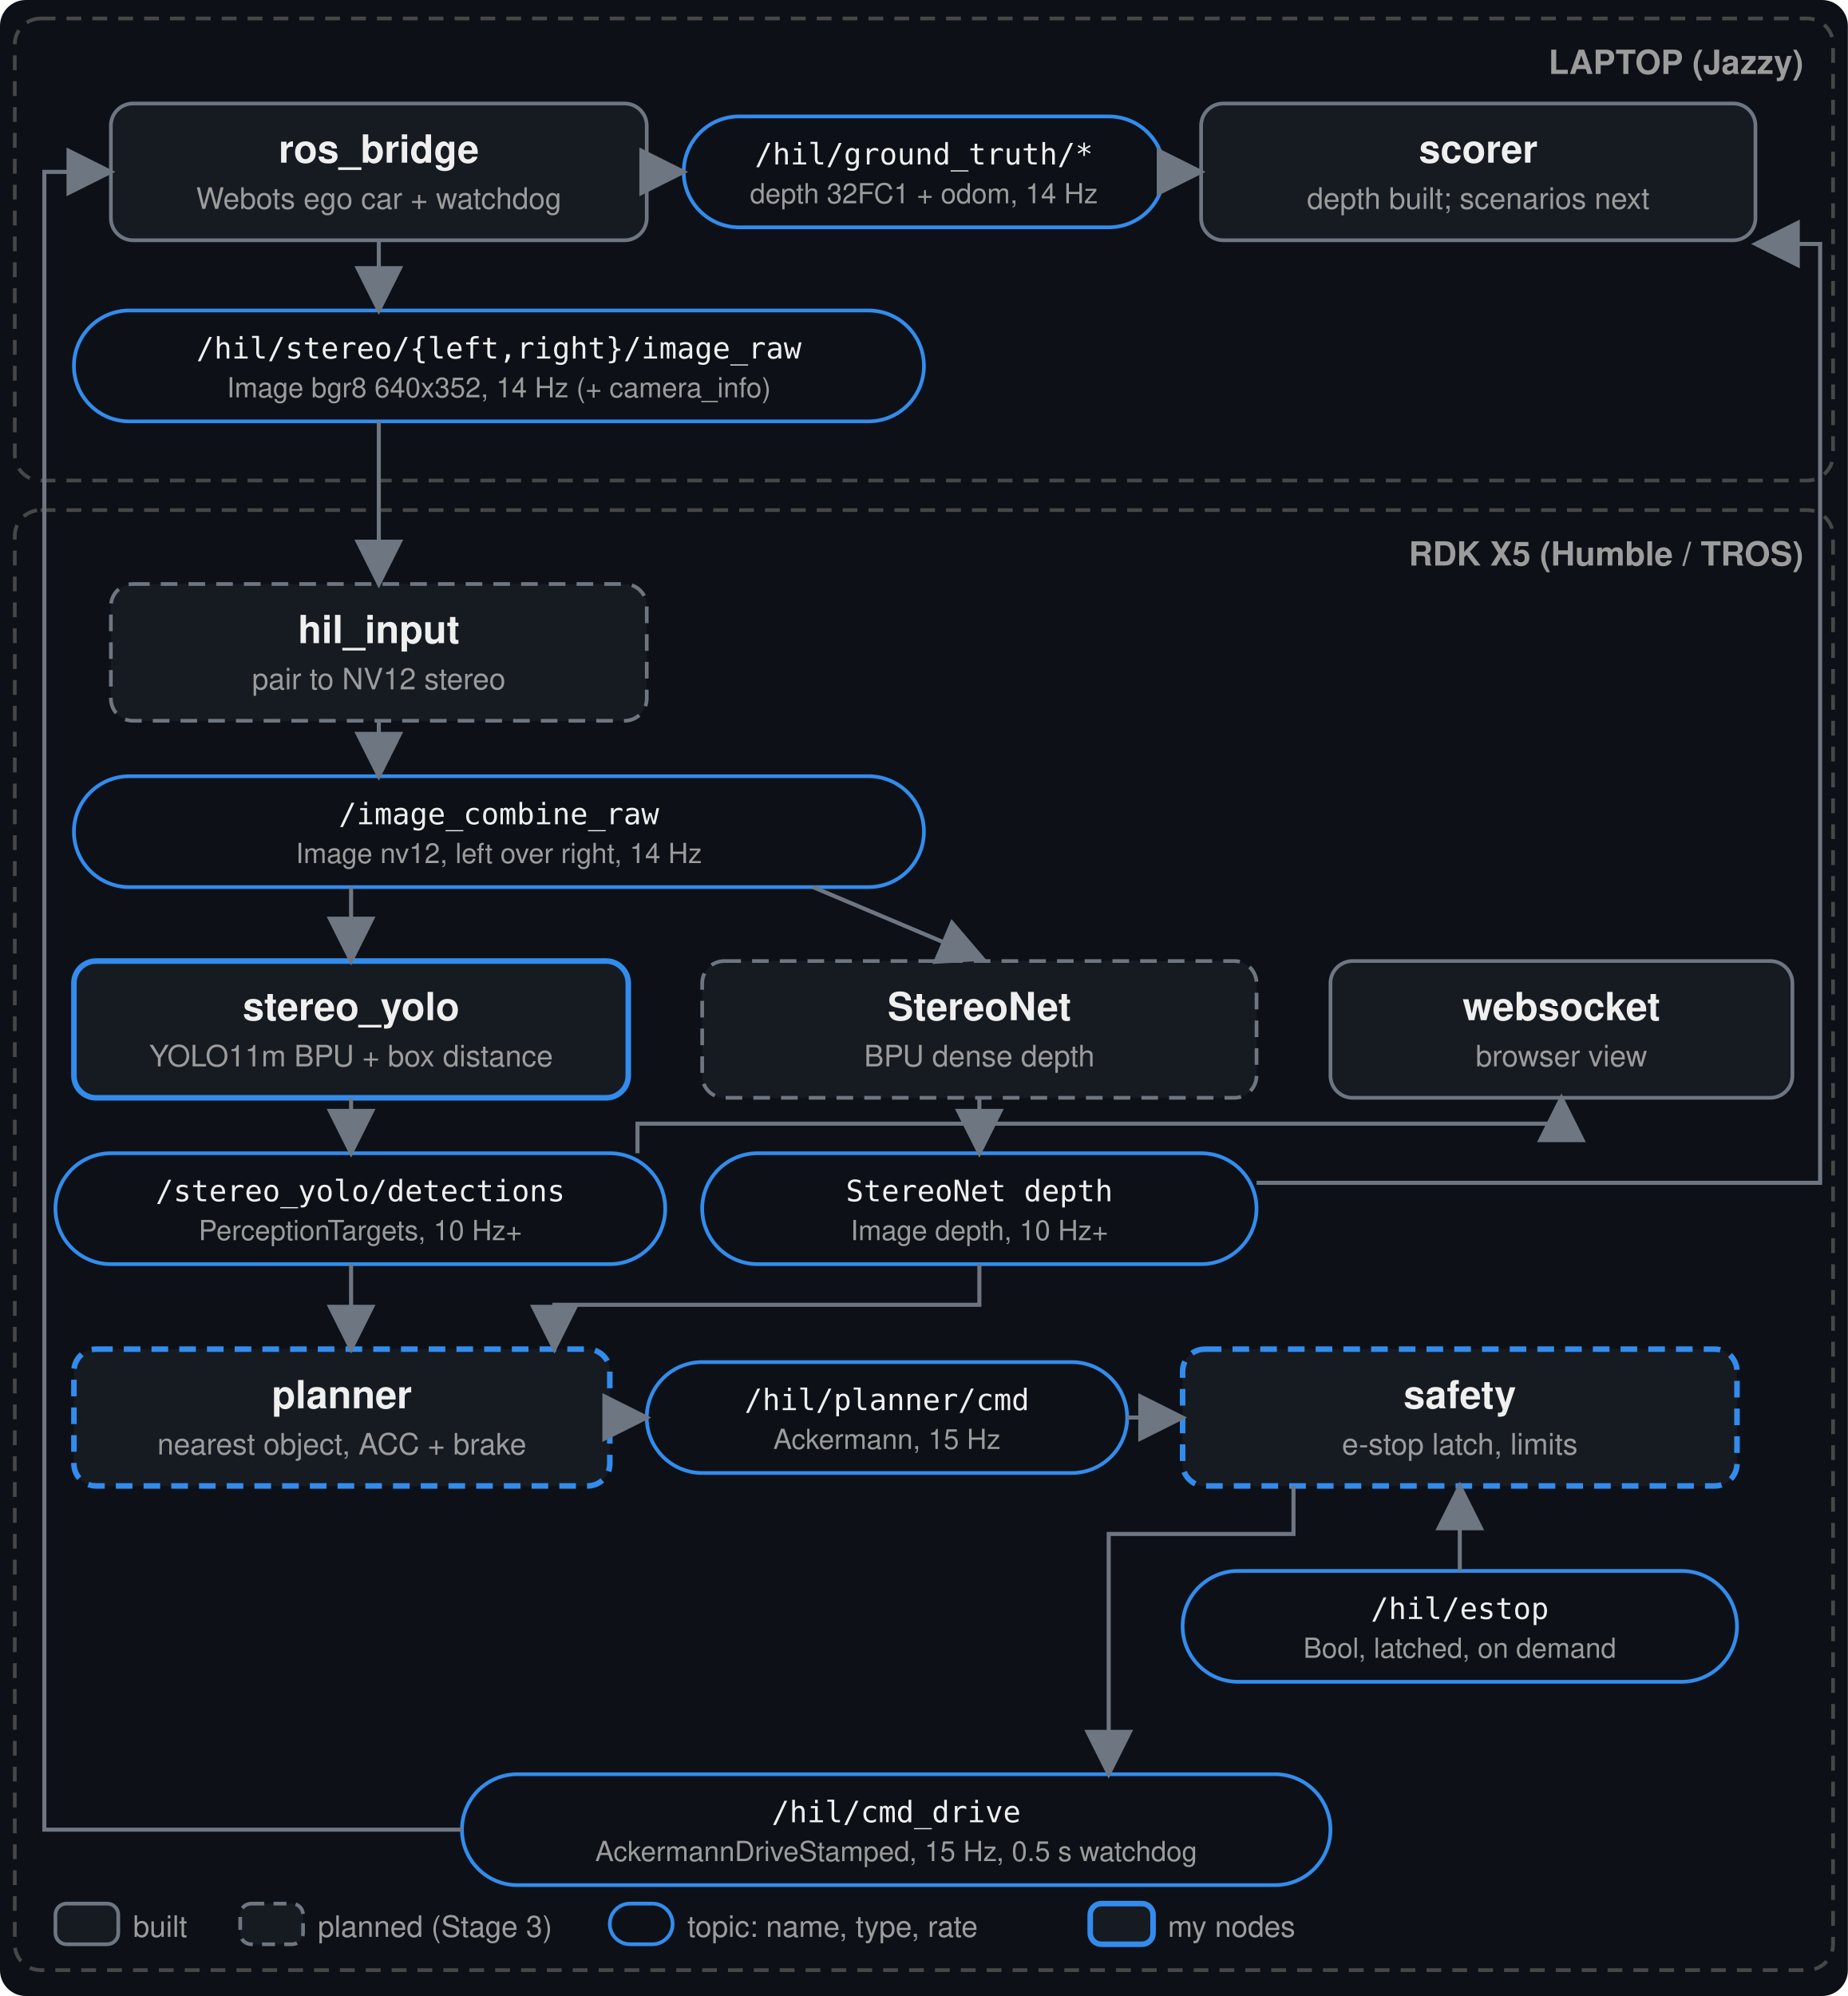
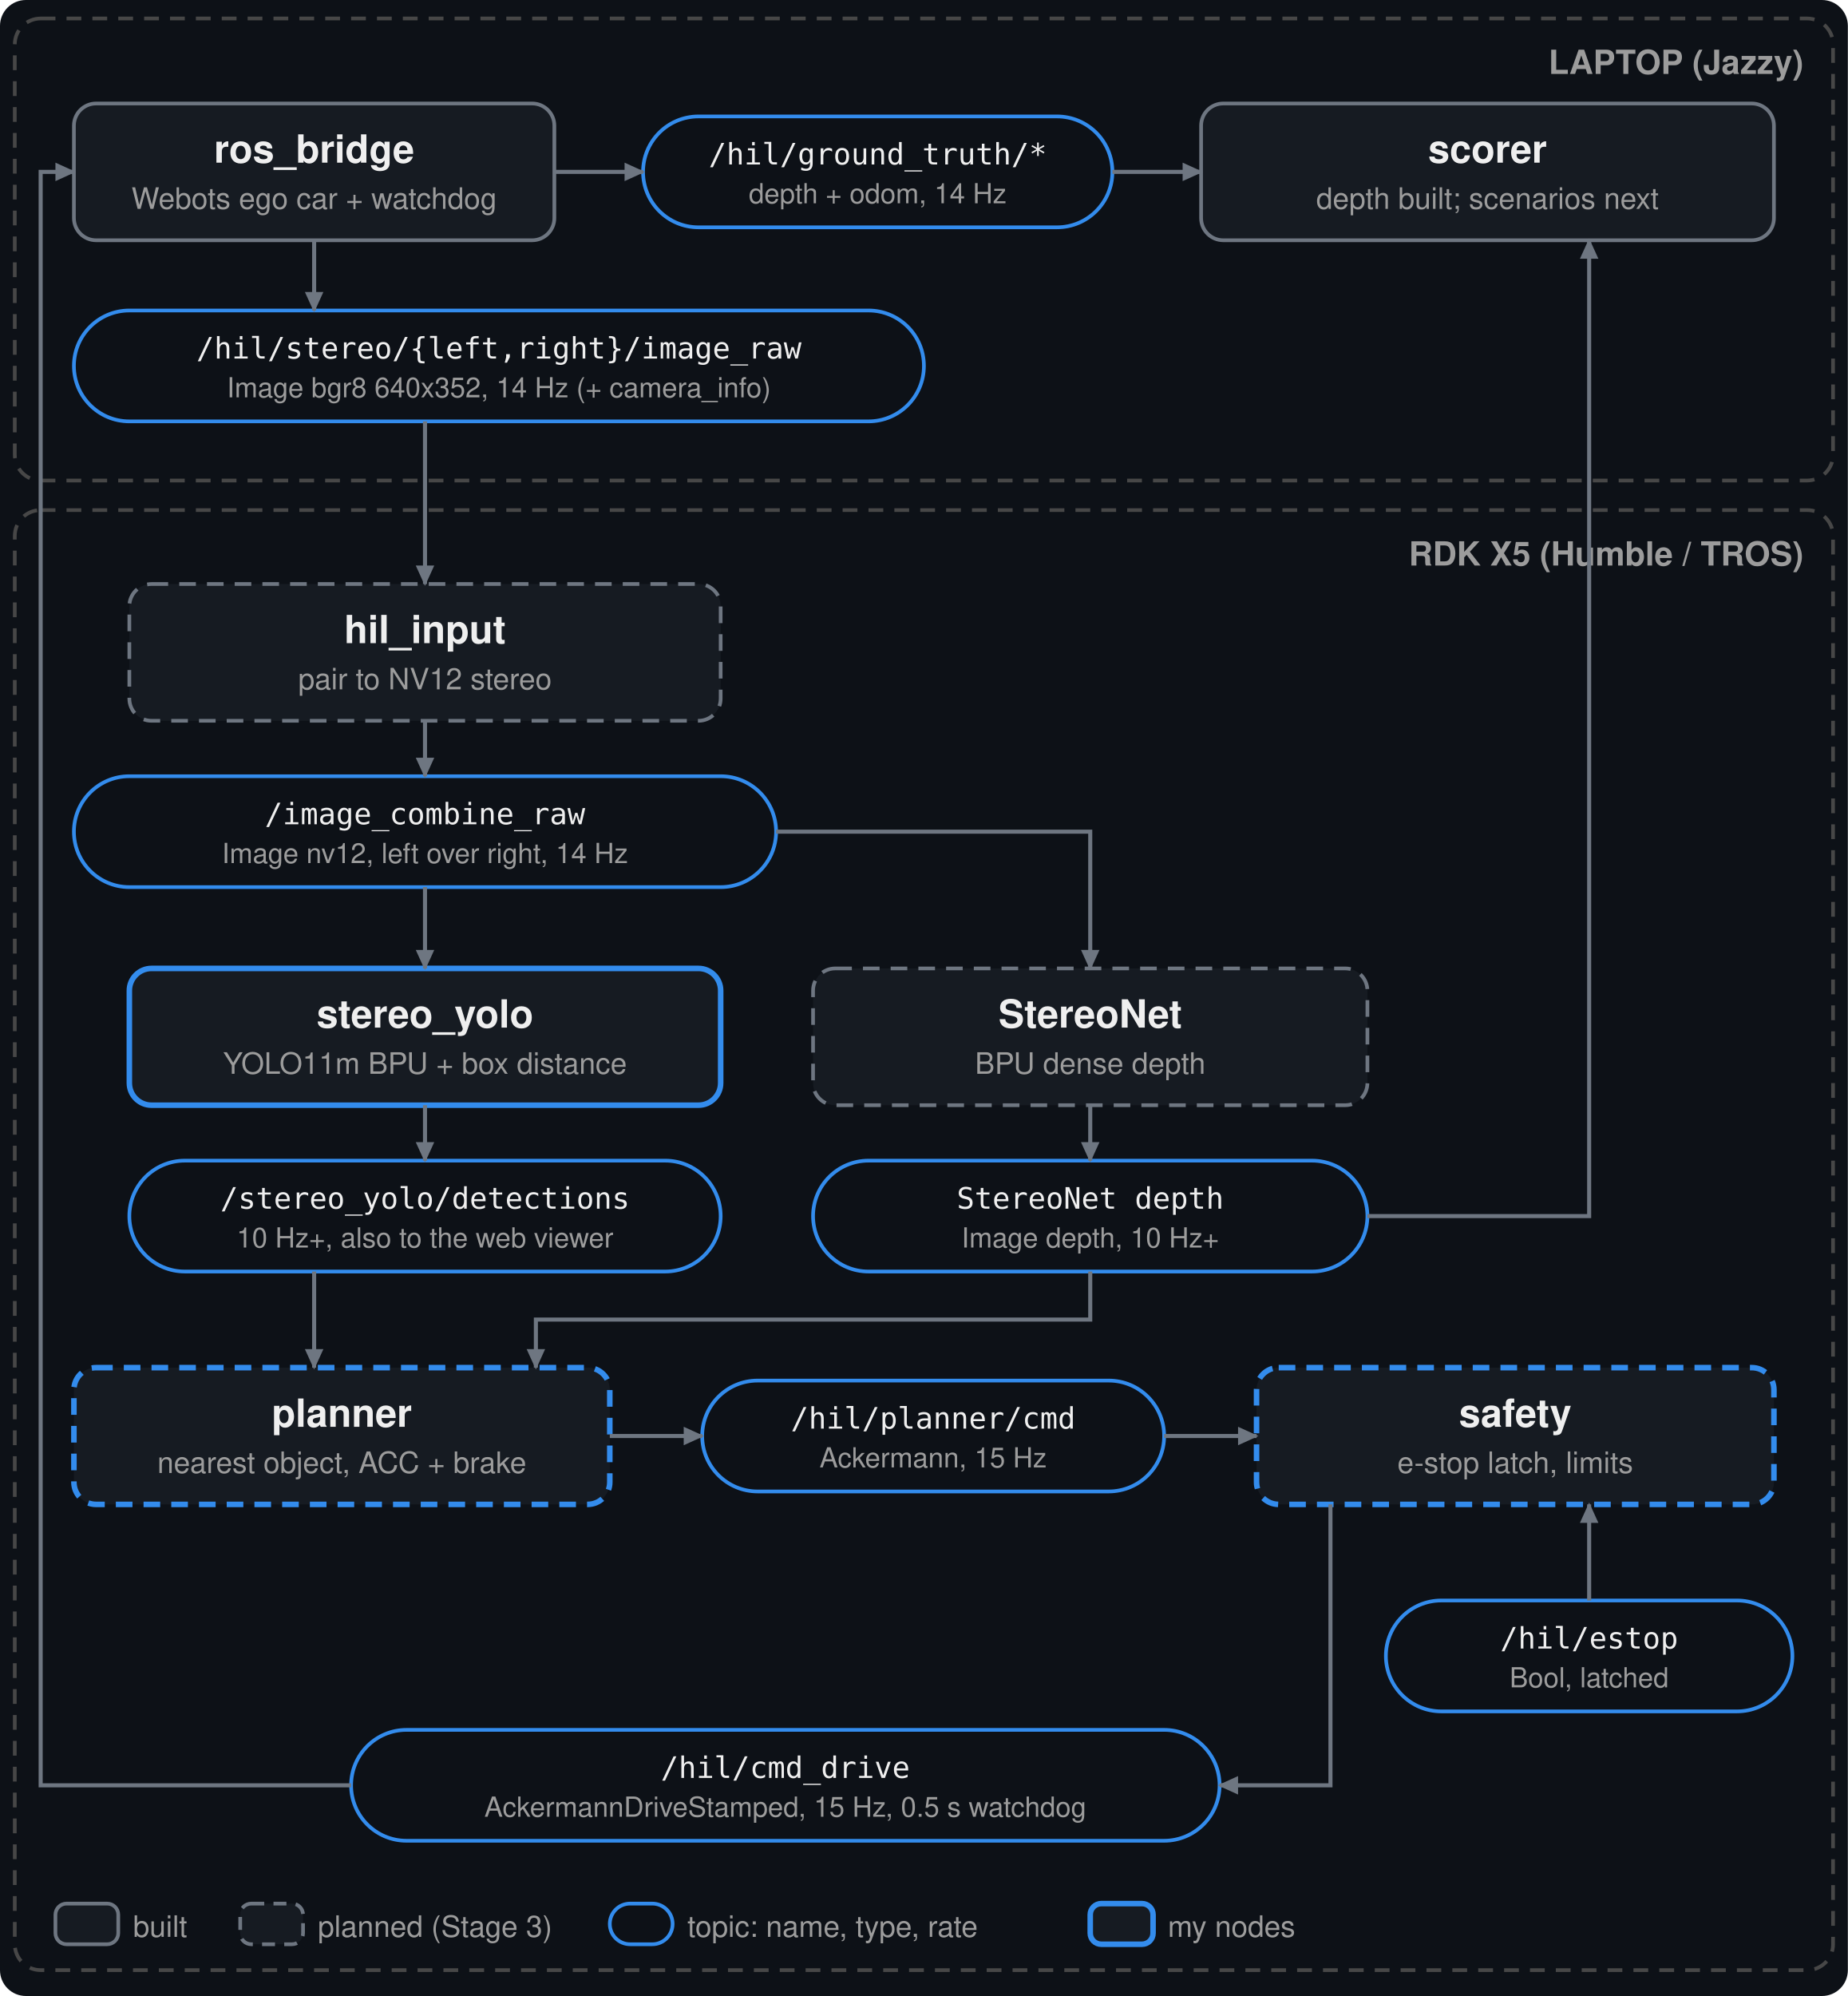
<svg xmlns="http://www.w3.org/2000/svg" width="1000" height="1080" viewBox="0 0 1000 1080" font-family="-apple-system,Segoe UI,Helvetica,Arial,sans-serif">
  <rect width="1000" height="1080" rx="14" fill="#0d1117" />
  <defs>
-     <marker id="a" markerWidth="12" markerHeight="12" refX="10" refY="6" orient="auto">
-       <path d="M0,0 L12,6 L0,12 z" fill="#6e7681" />
+     <marker id="a" markerUnits="userSpaceOnUse" markerWidth="11" markerHeight="10" refX="10" refY="5" orient="auto">
+       <path d="M0,0 L11,5 L0,10 z" fill="#6e7681" />
    </marker>
  </defs>
  <rect x="8" y="10" width="984" height="250" rx="14" fill="none" stroke="#474747" stroke-width="2" stroke-dasharray="8 6" />
  <text x="976" y="40" font-size="18" font-weight="700" fill="#9c9c9c" text-anchor="end">LAPTOP  (Jazzy)</text>
  <rect x="8" y="276" width="984" height="790" rx="14" fill="none" stroke="#474747" stroke-width="2" stroke-dasharray="8 6" />
  <text x="976" y="306" font-size="18" font-weight="700" fill="#9c9c9c" text-anchor="end">RDK X5  (Humble / TROS)</text>
-   <rect x="60" y="56" width="290" height="74" rx="12" fill="#161b22" stroke="#6e7681" stroke-width="2" />
-   <text x="205.0" y="88" font-size="21" font-weight="700" fill="#efefef" text-anchor="middle">ros_bridge</text>
-   <text x="205.0" y="113" font-size="16" fill="#9c9c9c" text-anchor="middle">Webots ego car + watchdog</text>
-   <rect x="370" y="63" width="260" height="60" rx="30" fill="#0d1117" stroke="#338ced" stroke-width="2" />
-   <text x="500.0" y="89" font-size="16" font-family="ui-monospace,SFMono-Regular,Menlo,Consolas,monospace" fill="#efefef" text-anchor="middle">/hil/ground_truth/*</text>
-   <text x="500.0" y="110" font-size="15" fill="#9c9c9c" text-anchor="middle">depth 32FC1 + odom, 14 Hz</text>
-   <rect x="650" y="56" width="300" height="74" rx="12" fill="#161b22" stroke="#6e7681" stroke-width="2" />
-   <text x="800.0" y="88" font-size="21" font-weight="700" fill="#efefef" text-anchor="middle">scorer</text>
-   <text x="800.0" y="113" font-size="16" fill="#9c9c9c" text-anchor="middle">depth built; scenarios next</text>
-   <path d="M350,93 L368,93" fill="none" stroke="#6e7681" stroke-width="2.2" marker-end="url(#a)" />
-   <path d="M630,93 L648,93" fill="none" stroke="#6e7681" stroke-width="2.2" marker-end="url(#a)" />
+   <rect x="40" y="56" width="260" height="74" rx="12" fill="#161b22" stroke="#6e7681" stroke-width="2" />
+   <text x="170.0" y="88" font-size="21" font-weight="700" fill="#efefef" text-anchor="middle">ros_bridge</text>
+   <text x="170.0" y="113" font-size="16" fill="#9c9c9c" text-anchor="middle">Webots ego car + watchdog</text>
+   <rect x="348" y="63" width="254" height="60" rx="30" fill="#0d1117" stroke="#338ced" stroke-width="2" />
+   <text x="475.0" y="89" font-size="16" font-family="ui-monospace,SFMono-Regular,Menlo,Consolas,monospace" fill="#efefef" text-anchor="middle">/hil/ground_truth/*</text>
+   <text x="475.0" y="110" font-size="15" fill="#9c9c9c" text-anchor="middle">depth + odom, 14 Hz</text>
+   <rect x="650" y="56" width="310" height="74" rx="12" fill="#161b22" stroke="#6e7681" stroke-width="2" />
+   <text x="805.0" y="88" font-size="21" font-weight="700" fill="#efefef" text-anchor="middle">scorer</text>
+   <text x="805.0" y="113" font-size="16" fill="#9c9c9c" text-anchor="middle">depth built; scenarios next</text>
+   <path d="M300,93 L348,93" fill="none" stroke="#6e7681" stroke-width="2.2" marker-end="url(#a)" />
+   <path d="M602,93 L650,93" fill="none" stroke="#6e7681" stroke-width="2.2" marker-end="url(#a)" />
  <rect x="40" y="168" width="460" height="60" rx="30" fill="#0d1117" stroke="#338ced" stroke-width="2" />
  <text x="270.0" y="194" font-size="16" font-family="ui-monospace,SFMono-Regular,Menlo,Consolas,monospace" fill="#efefef" text-anchor="middle">/hil/stereo/{left,right}/image_raw</text>
  <text x="270.0" y="215" font-size="15" fill="#9c9c9c" text-anchor="middle">Image bgr8 640x352, 14 Hz (+ camera_info)</text>
-   <path d="M205,130 L205,166" fill="none" stroke="#6e7681" stroke-width="2.2" marker-end="url(#a)" />
-   <rect x="60" y="316" width="290" height="74" rx="12" fill="#161b22" stroke="#6e7681" stroke-width="2" stroke-dasharray="9 6" />
-   <text x="205.0" y="348" font-size="21" font-weight="700" fill="#efefef" text-anchor="middle">hil_input</text>
-   <text x="205.0" y="373" font-size="16" fill="#9c9c9c" text-anchor="middle">pair to NV12 stereo</text>
-   <path d="M205,228 L205,314" fill="none" stroke="#6e7681" stroke-width="2.2" marker-end="url(#a)" />
-   <rect x="40" y="420" width="460" height="60" rx="30" fill="#0d1117" stroke="#338ced" stroke-width="2" />
-   <text x="270.0" y="446" font-size="16" font-family="ui-monospace,SFMono-Regular,Menlo,Consolas,monospace" fill="#efefef" text-anchor="middle">/image_combine_raw</text>
-   <text x="270.0" y="467" font-size="15" fill="#9c9c9c" text-anchor="middle">Image nv12, left over right, 14 Hz</text>
-   <path d="M205,390 L205,418" fill="none" stroke="#6e7681" stroke-width="2.2" marker-end="url(#a)" />
-   <rect x="40" y="520" width="300" height="74" rx="12" fill="#161b22" stroke="#338ced" stroke-width="3" />
-   <text x="190.0" y="552" font-size="21" font-weight="700" fill="#efefef" text-anchor="middle">stereo_yolo</text>
-   <text x="190.0" y="577" font-size="16" fill="#9c9c9c" text-anchor="middle">YOLO11m BPU + box distance</text>
-   <rect x="380" y="520" width="300" height="74" rx="12" fill="#161b22" stroke="#6e7681" stroke-width="2" stroke-dasharray="9 6" />
-   <text x="530.0" y="552" font-size="21" font-weight="700" fill="#efefef" text-anchor="middle">StereoNet</text>
-   <text x="530.0" y="577" font-size="16" fill="#9c9c9c" text-anchor="middle">BPU dense depth</text>
-   <rect x="720" y="520" width="250" height="74" rx="12" fill="#161b22" stroke="#6e7681" stroke-width="2" />
-   <text x="845.0" y="552" font-size="21" font-weight="700" fill="#efefef" text-anchor="middle">websocket</text>
-   <text x="845.0" y="577" font-size="16" fill="#9c9c9c" text-anchor="middle">browser view</text>
-   <path d="M190,480 L190,518" fill="none" stroke="#6e7681" stroke-width="2.2" marker-end="url(#a)" />
-   <path d="M440,480 L530,518" fill="none" stroke="#6e7681" stroke-width="2.2" marker-end="url(#a)" />
-   <rect x="30" y="624" width="330" height="60" rx="30" fill="#0d1117" stroke="#338ced" stroke-width="2" />
-   <text x="195.0" y="650" font-size="16" font-family="ui-monospace,SFMono-Regular,Menlo,Consolas,monospace" fill="#efefef" text-anchor="middle">/stereo_yolo/detections</text>
-   <text x="195.0" y="671" font-size="15" fill="#9c9c9c" text-anchor="middle">PerceptionTargets, 10 Hz+</text>
-   <rect x="380" y="624" width="300" height="60" rx="30" fill="#0d1117" stroke="#338ced" stroke-width="2" />
-   <text x="530.0" y="650" font-size="16" font-family="ui-monospace,SFMono-Regular,Menlo,Consolas,monospace" fill="#efefef" text-anchor="middle">StereoNet depth</text>
-   <text x="530.0" y="671" font-size="15" fill="#9c9c9c" text-anchor="middle">Image depth, 10 Hz+</text>
-   <path d="M190,594 L190,622" fill="none" stroke="#6e7681" stroke-width="2.2" marker-end="url(#a)" />
-   <path d="M530,594 L530,622" fill="none" stroke="#6e7681" stroke-width="2.2" marker-end="url(#a)" />
-   <path d="M345,624 L345,608 L845,608 L845,596" fill="none" stroke="#6e7681" stroke-width="2.2" marker-end="url(#a)" />
-   <path d="M680,640 L985,640 L985,132 L952,132" fill="none" stroke="#6e7681" stroke-width="2.2" marker-end="url(#a)" />
-   <rect x="40" y="730" width="290" height="74" rx="12" fill="#161b22" stroke="#338ced" stroke-width="3" stroke-dasharray="9 6" />
-   <text x="185.0" y="762" font-size="21" font-weight="700" fill="#efefef" text-anchor="middle">planner</text>
-   <text x="185.0" y="787" font-size="16" fill="#9c9c9c" text-anchor="middle">nearest object, ACC + brake</text>
-   <path d="M190,684 L190,728" fill="none" stroke="#6e7681" stroke-width="2.2" marker-end="url(#a)" />
-   <path d="M530,684 L530,706 L300,706 L300,728" fill="none" stroke="#6e7681" stroke-width="2.2" marker-end="url(#a)" />
-   <rect x="350" y="737" width="260" height="60" rx="30" fill="#0d1117" stroke="#338ced" stroke-width="2" />
-   <text x="480.0" y="763" font-size="16" font-family="ui-monospace,SFMono-Regular,Menlo,Consolas,monospace" fill="#efefef" text-anchor="middle">/hil/planner/cmd</text>
-   <text x="480.0" y="784" font-size="15" fill="#9c9c9c" text-anchor="middle">Ackermann, 15 Hz</text>
-   <rect x="640" y="730" width="300" height="74" rx="12" fill="#161b22" stroke="#338ced" stroke-width="3" stroke-dasharray="9 6" />
-   <text x="790.0" y="762" font-size="21" font-weight="700" fill="#efefef" text-anchor="middle">safety</text>
-   <text x="790.0" y="787" font-size="16" fill="#9c9c9c" text-anchor="middle">e-stop latch, limits</text>
-   <path d="M330,767 L348,767" fill="none" stroke="#6e7681" stroke-width="2.2" marker-end="url(#a)" />
-   <path d="M610,767 L638,767" fill="none" stroke="#6e7681" stroke-width="2.2" marker-end="url(#a)" />
-   <rect x="640" y="850" width="300" height="60" rx="30" fill="#0d1117" stroke="#338ced" stroke-width="2" />
-   <text x="790.0" y="876" font-size="16" font-family="ui-monospace,SFMono-Regular,Menlo,Consolas,monospace" fill="#efefef" text-anchor="middle">/hil/estop</text>
-   <text x="790.0" y="897" font-size="15" fill="#9c9c9c" text-anchor="middle">Bool, latched, on demand</text>
-   <path d="M790,850 L790,806" fill="none" stroke="#6e7681" stroke-width="2.2" marker-end="url(#a)" />
-   <rect x="250" y="960" width="470" height="60" rx="30" fill="#0d1117" stroke="#338ced" stroke-width="2" />
-   <text x="485.0" y="986" font-size="16" font-family="ui-monospace,SFMono-Regular,Menlo,Consolas,monospace" fill="#efefef" text-anchor="middle">/hil/cmd_drive</text>
-   <text x="485.0" y="1007" font-size="15" fill="#9c9c9c" text-anchor="middle">AckermannDriveStamped, 15 Hz, 0.5 s watchdog</text>
-   <path d="M700,804 L700,830 L600,830 L600,958" fill="none" stroke="#6e7681" stroke-width="2.2" marker-end="url(#a)" />
-   <path d="M250,990 L24,990 L24,93 L58,93" fill="none" stroke="#6e7681" stroke-width="2.2" marker-end="url(#a)" />
+   <path d="M170,130 L170,168" fill="none" stroke="#6e7681" stroke-width="2.2" marker-end="url(#a)" />
+   <rect x="70" y="316" width="320" height="74" rx="12" fill="#161b22" stroke="#6e7681" stroke-width="2" stroke-dasharray="9 6" />
+   <text x="230.0" y="348" font-size="21" font-weight="700" fill="#efefef" text-anchor="middle">hil_input</text>
+   <text x="230.0" y="373" font-size="16" fill="#9c9c9c" text-anchor="middle">pair to NV12 stereo</text>
+   <path d="M230,228 L230,316" fill="none" stroke="#6e7681" stroke-width="2.2" marker-end="url(#a)" />
+   <rect x="40" y="420" width="380" height="60" rx="30" fill="#0d1117" stroke="#338ced" stroke-width="2" />
+   <text x="230.0" y="446" font-size="16" font-family="ui-monospace,SFMono-Regular,Menlo,Consolas,monospace" fill="#efefef" text-anchor="middle">/image_combine_raw</text>
+   <text x="230.0" y="467" font-size="15" fill="#9c9c9c" text-anchor="middle">Image nv12, left over right, 14 Hz</text>
+   <path d="M230,390 L230,420" fill="none" stroke="#6e7681" stroke-width="2.2" marker-end="url(#a)" />
+   <rect x="70" y="524" width="320" height="74" rx="12" fill="#161b22" stroke="#338ced" stroke-width="3" />
+   <text x="230.0" y="556" font-size="21" font-weight="700" fill="#efefef" text-anchor="middle">stereo_yolo</text>
+   <text x="230.0" y="581" font-size="16" fill="#9c9c9c" text-anchor="middle">YOLO11m BPU + box distance</text>
+   <rect x="440" y="524" width="300" height="74" rx="12" fill="#161b22" stroke="#6e7681" stroke-width="2" stroke-dasharray="9 6" />
+   <text x="590.0" y="556" font-size="21" font-weight="700" fill="#efefef" text-anchor="middle">StereoNet</text>
+   <text x="590.0" y="581" font-size="16" fill="#9c9c9c" text-anchor="middle">BPU dense depth</text>
+   <path d="M230,480 L230,524" fill="none" stroke="#6e7681" stroke-width="2.2" marker-end="url(#a)" />
+   <path d="M420,450 L590,450 L590,524" fill="none" stroke="#6e7681" stroke-width="2.2" marker-end="url(#a)" />
+   <rect x="70" y="628" width="320" height="60" rx="30" fill="#0d1117" stroke="#338ced" stroke-width="2" />
+   <text x="230.0" y="654" font-size="16" font-family="ui-monospace,SFMono-Regular,Menlo,Consolas,monospace" fill="#efefef" text-anchor="middle">/stereo_yolo/detections</text>
+   <text x="230.0" y="675" font-size="15" fill="#9c9c9c" text-anchor="middle">10 Hz+, also to the web viewer</text>
+   <rect x="440" y="628" width="300" height="60" rx="30" fill="#0d1117" stroke="#338ced" stroke-width="2" />
+   <text x="590.0" y="654" font-size="16" font-family="ui-monospace,SFMono-Regular,Menlo,Consolas,monospace" fill="#efefef" text-anchor="middle">StereoNet depth</text>
+   <text x="590.0" y="675" font-size="15" fill="#9c9c9c" text-anchor="middle">Image depth, 10 Hz+</text>
+   <path d="M230,598 L230,628" fill="none" stroke="#6e7681" stroke-width="2.2" marker-end="url(#a)" />
+   <path d="M590,598 L590,628" fill="none" stroke="#6e7681" stroke-width="2.2" marker-end="url(#a)" />
+   <path d="M740,658 L860,658 L860,130" fill="none" stroke="#6e7681" stroke-width="2.2" marker-end="url(#a)" />
+   <rect x="40" y="740" width="290" height="74" rx="12" fill="#161b22" stroke="#338ced" stroke-width="3" stroke-dasharray="9 6" />
+   <text x="185.0" y="772" font-size="21" font-weight="700" fill="#efefef" text-anchor="middle">planner</text>
+   <text x="185.0" y="797" font-size="16" fill="#9c9c9c" text-anchor="middle">nearest object, ACC + brake</text>
+   <path d="M170,688 L170,740" fill="none" stroke="#6e7681" stroke-width="2.2" marker-end="url(#a)" />
+   <path d="M590,688 L590,714 L290,714 L290,740" fill="none" stroke="#6e7681" stroke-width="2.2" marker-end="url(#a)" />
+   <rect x="380" y="747" width="250" height="60" rx="30" fill="#0d1117" stroke="#338ced" stroke-width="2" />
+   <text x="505.0" y="773" font-size="16" font-family="ui-monospace,SFMono-Regular,Menlo,Consolas,monospace" fill="#efefef" text-anchor="middle">/hil/planner/cmd</text>
+   <text x="505.0" y="794" font-size="15" fill="#9c9c9c" text-anchor="middle">Ackermann, 15 Hz</text>
+   <rect x="680" y="740" width="280" height="74" rx="12" fill="#161b22" stroke="#338ced" stroke-width="3" stroke-dasharray="9 6" />
+   <text x="820.0" y="772" font-size="21" font-weight="700" fill="#efefef" text-anchor="middle">safety</text>
+   <text x="820.0" y="797" font-size="16" fill="#9c9c9c" text-anchor="middle">e-stop latch, limits</text>
+   <path d="M330,777 L380,777" fill="none" stroke="#6e7681" stroke-width="2.2" marker-end="url(#a)" />
+   <path d="M630,777 L680,777" fill="none" stroke="#6e7681" stroke-width="2.2" marker-end="url(#a)" />
+   <rect x="750" y="866" width="220" height="60" rx="30" fill="#0d1117" stroke="#338ced" stroke-width="2" />
+   <text x="860.0" y="892" font-size="16" font-family="ui-monospace,SFMono-Regular,Menlo,Consolas,monospace" fill="#efefef" text-anchor="middle">/hil/estop</text>
+   <text x="860.0" y="913" font-size="15" fill="#9c9c9c" text-anchor="middle">Bool, latched</text>
+   <path d="M860,866 L860,814" fill="none" stroke="#6e7681" stroke-width="2.2" marker-end="url(#a)" />
+   <rect x="190" y="936" width="470" height="60" rx="30" fill="#0d1117" stroke="#338ced" stroke-width="2" />
+   <text x="425.0" y="962" font-size="16" font-family="ui-monospace,SFMono-Regular,Menlo,Consolas,monospace" fill="#efefef" text-anchor="middle">/hil/cmd_drive</text>
+   <text x="425.0" y="983" font-size="15" fill="#9c9c9c" text-anchor="middle">AckermannDriveStamped, 15 Hz, 0.5 s watchdog</text>
+   <path d="M720,814 L720,966 L660,966" fill="none" stroke="#6e7681" stroke-width="2.2" marker-end="url(#a)" />
+   <path d="M190,966 L22,966 L22,93 L40,93" fill="none" stroke="#6e7681" stroke-width="2.2" marker-end="url(#a)" />
  <rect x="30" y="1030" width="34" height="22" rx="6" fill="#161b22" stroke="#6e7681" stroke-width="2" />
  <text x="72" y="1048" font-size="16" fill="#9c9c9c">built</text>
  <rect x="130" y="1030" width="34" height="22" rx="6" fill="#161b22" stroke="#6e7681" stroke-width="2" stroke-dasharray="7 5" />
  <text x="172" y="1048" font-size="16" fill="#9c9c9c">planned (Stage 3)</text>
  <rect x="330" y="1030" width="34" height="22" rx="11" fill="#0d1117" stroke="#338ced" stroke-width="2" />
  <text x="372" y="1048" font-size="16" fill="#9c9c9c">topic: name, type, rate</text>
  <rect x="590" y="1030" width="34" height="22" rx="6" fill="#161b22" stroke="#338ced" stroke-width="3" />
  <text x="632" y="1048" font-size="16" fill="#9c9c9c">my nodes</text>
</svg>
